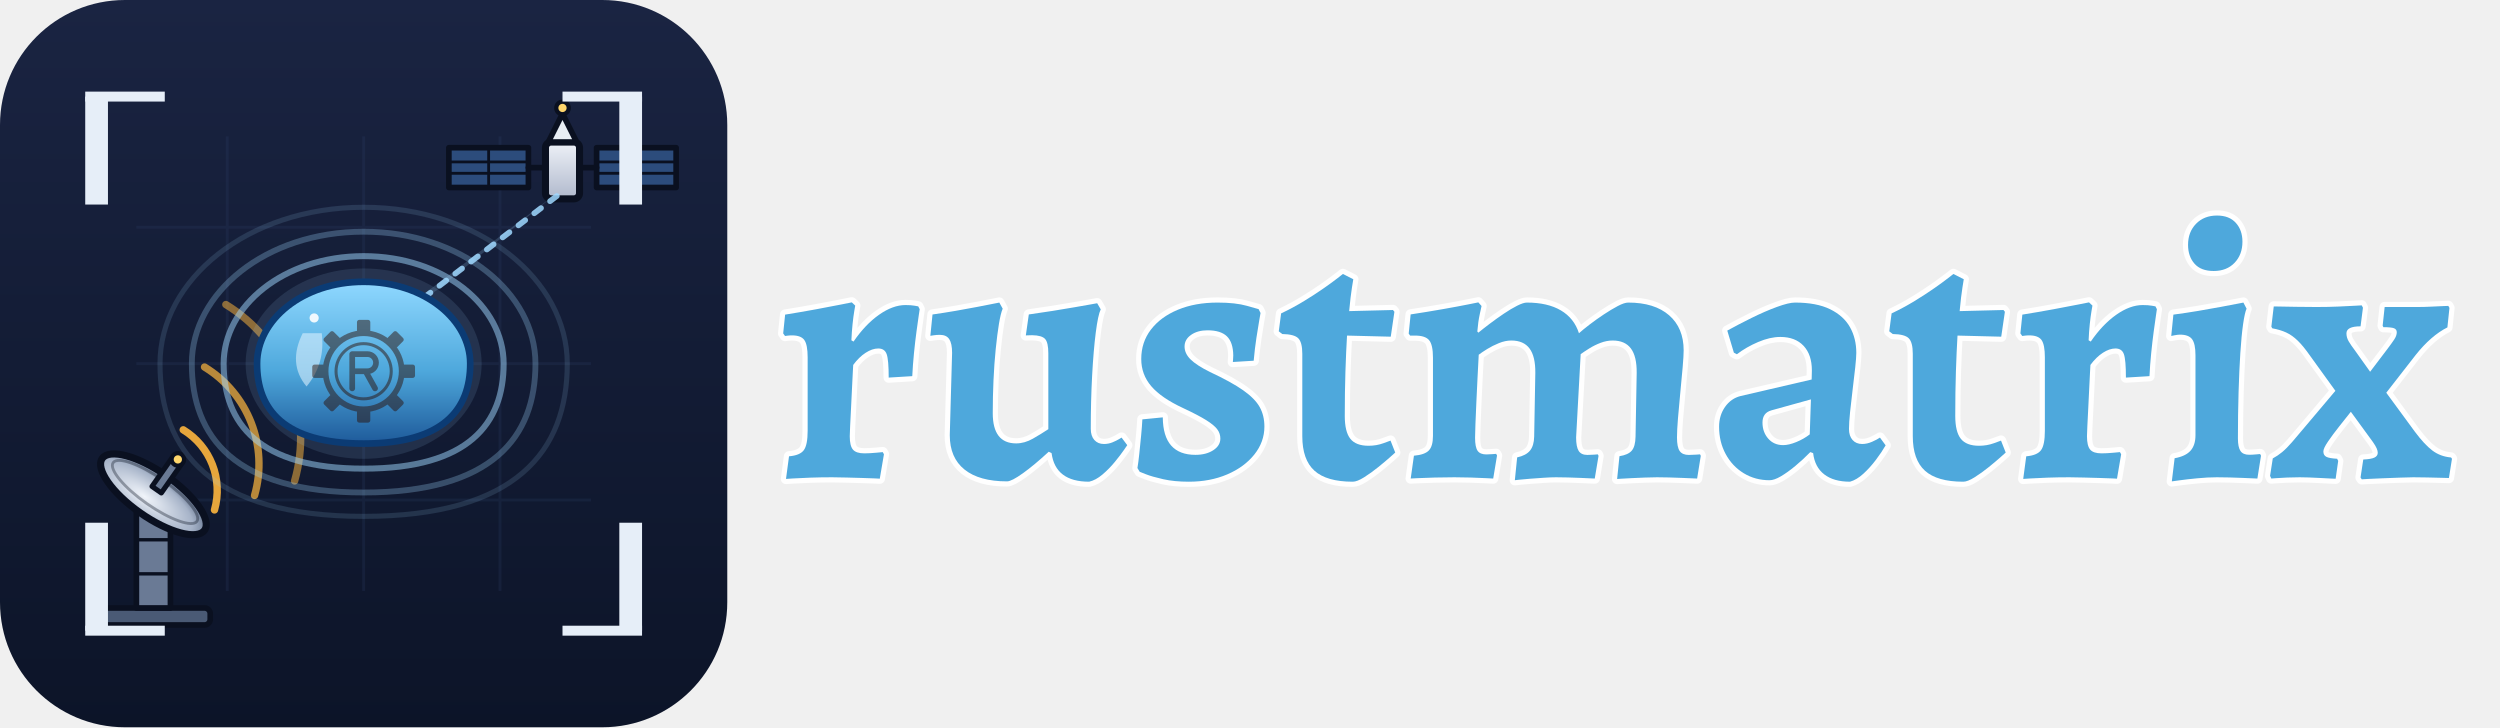
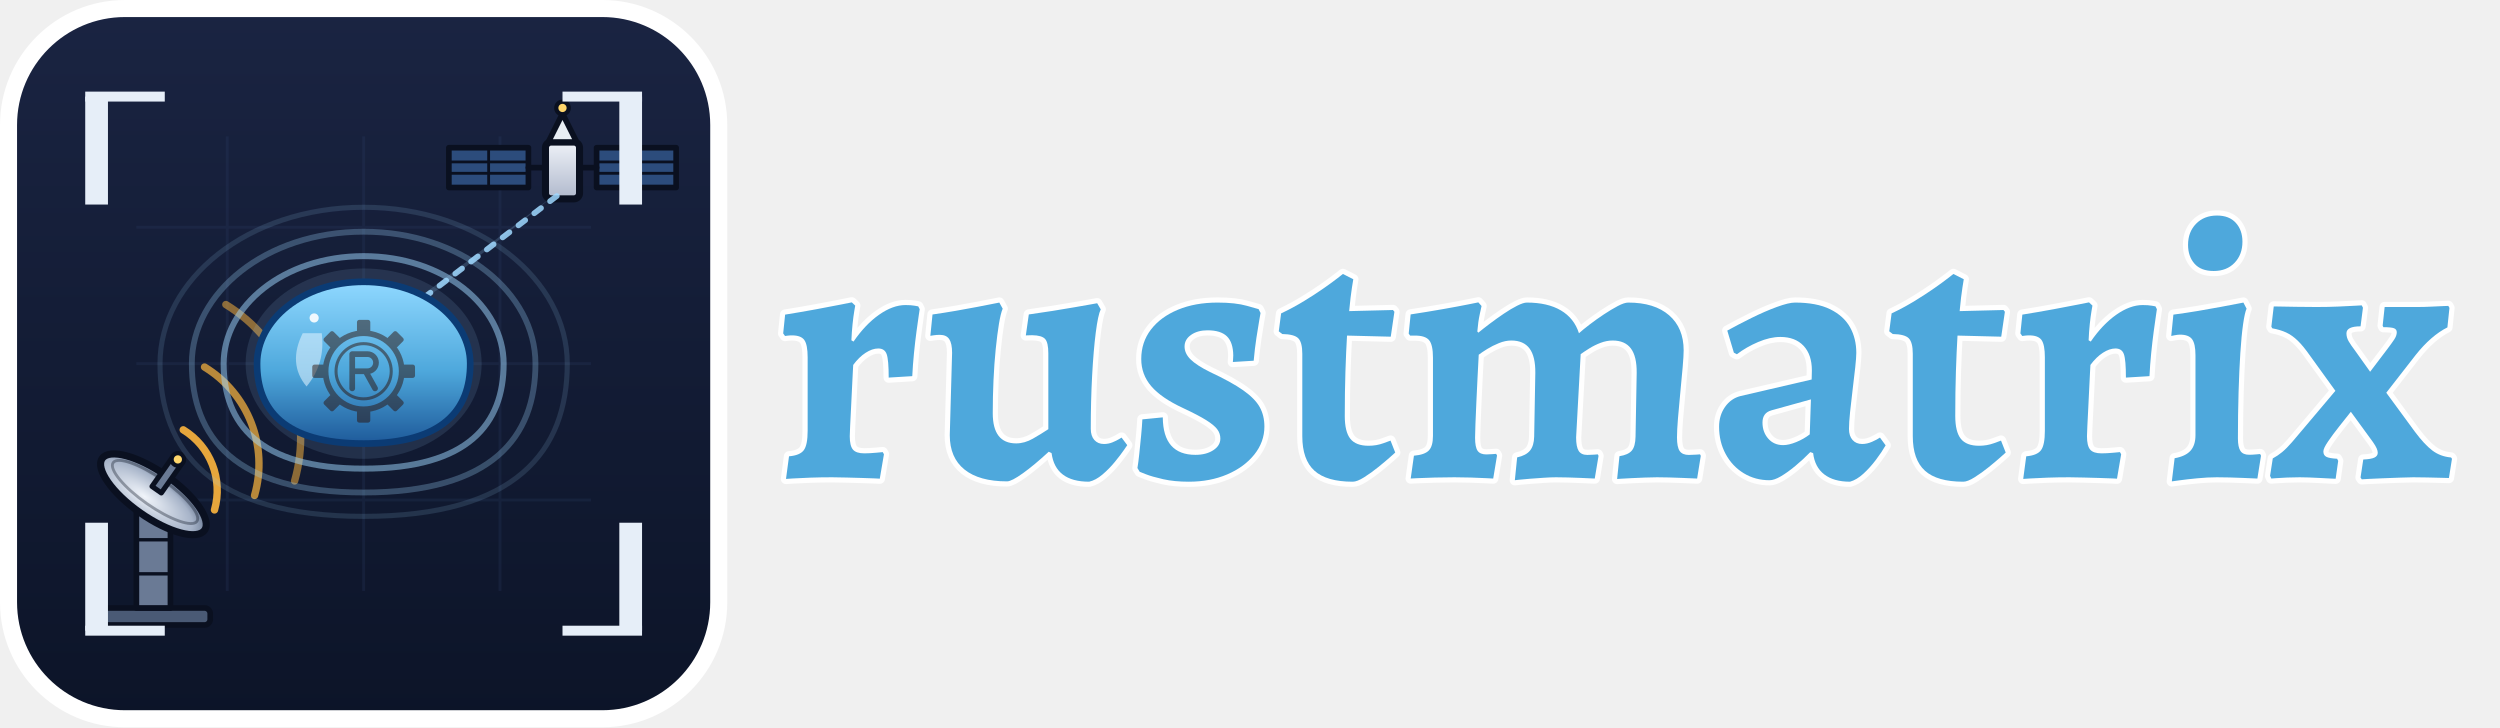
<svg xmlns="http://www.w3.org/2000/svg" viewBox="0 0 880 256" width="880" height="256" role="img" aria-label="rustmatrix logo">
  <defs>
    <linearGradient id="sky" x1="0" y1="0" x2="0" y2="1">
      <stop offset="0%" stop-color="#1a2442" />
      <stop offset="100%" stop-color="#0c1428" />
    </linearGradient>
    <linearGradient id="drop" x1="0" y1="0" x2="0" y2="1">
      <stop offset="0%" stop-color="#8FD8FF" />
      <stop offset="55%" stop-color="#4EA8DC" />
      <stop offset="100%" stop-color="#1E5A9A" />
    </linearGradient>
    <radialGradient id="dish" cx="45%" cy="65%" r="65%">
      <stop offset="0%" stop-color="#F0F4FA" />
      <stop offset="70%" stop-color="#A6B3C8" />
      <stop offset="100%" stop-color="#5A6A85" />
    </radialGradient>
    <linearGradient id="sat" x1="0" y1="0" x2="0" y2="1">
      <stop offset="0%" stop-color="#EEF1F8" />
      <stop offset="100%" stop-color="#B0B9CC" />
    </linearGradient>
  </defs>
  <g>
-     <rect width="256" height="256" rx="44" ry="44" fill="url(#sky)" />
+     <rect x="3" y="3" width="250" height="250" rx="41" ry="41" fill="url(#sky)" stroke="#ffffff" stroke-width="6" />
    <g stroke="#2C3E6B" stroke-width="1" opacity="0.22">
      <path d="M 48 80  H 208" />
      <path d="M 48 128 H 208" />
      <path d="M 48 176 H 208" />
      <path d="M 80  48 V 208" />
      <path d="M 128 48 V 208" />
      <path d="M 176 48 V 208" />
    </g>
    <g stroke="#0A1020" stroke-linejoin="round" stroke-linecap="round">
      <g stroke-width="2">
        <rect x="158" y="52" width="28" height="14" fill="#2C4C7C" />
        <rect x="210" y="52" width="28" height="14" fill="#2C4C7C" />
        <g stroke="#0A1020" stroke-width="1">
          <line x1="158" y1="57" x2="186" y2="57" />
          <line x1="158" y1="61" x2="186" y2="61" />
          <line x1="172" y1="52" x2="172" y2="66" />
          <line x1="210" y1="57" x2="238" y2="57" />
          <line x1="210" y1="61" x2="238" y2="61" />
          <line x1="224" y1="52" x2="224" y2="66" />
        </g>
        <line x1="186" y1="59" x2="192" y2="59" stroke-width="2" />
        <line x1="204" y1="59" x2="210" y2="59" stroke-width="2" />
      </g>
      <rect x="192" y="50" width="12" height="20" rx="2" fill="url(#sat)" stroke-width="2.5" />
      <path d="M 193 50 L 198 40 L 203 50 Z" fill="#E8EEF4" stroke-width="2" />
      <circle cx="198" cy="38" r="2.2" fill="#FFD66B" stroke-width="1.5" />
    </g>
    <g>
      <path d="M 196 68 L 138 112 L 154 102 Z" fill="#9FD8FF" opacity="0.18" />
      <line x1="196" y1="69" x2="145" y2="108" stroke="#9FD8FF" stroke-width="2" stroke-linecap="round" stroke-dasharray="3 4" opacity="0.85" />
    </g>
    <g stroke="#0A1020" stroke-linejoin="round" stroke-linecap="round">
      <rect x="34" y="214" width="40" height="6" rx="2" fill="#4A5A75" stroke-width="2" />
      <rect x="48" y="176" width="12" height="38" fill="#6A7A95" stroke-width="2" />
      <line x1="48" y1="190" x2="60" y2="190" stroke-width="1.2" />
      <line x1="48" y1="202" x2="60" y2="202" stroke-width="1.2" />
      <g transform="translate(54 174) rotate(35)">
        <ellipse cx="0" cy="0" rx="22" ry="8" fill="url(#dish)" stroke-width="2.5" />
        <ellipse cx="0" cy="-1" rx="18" ry="5" fill="none" stroke="#0A1020" stroke-width="1" opacity="0.35" />
        <rect x="-2" y="-14" width="4" height="12" fill="#6A7A95" stroke-width="1.8" />
        <circle cx="0" cy="-15" r="2.2" fill="#FFD66B" stroke-width="1.5" />
      </g>
    </g>
    <g fill="none" stroke="#F0AD3D" stroke-linecap="round" stroke-width="2.6">
      <path d="M 75.5 179.5 A 25 25 0 0 0 64.5 151.3" opacity="0.95" />
      <path d="M 89.6 174.4 A 40 40 0 0 0 72.0 129.2" opacity="0.75" />
      <path d="M 103.7 169.3 A 55 55 0 0 0 79.5 107.2" opacity="0.55" />
    </g>
    <g transform="translate(128 128) scale(0.67) translate(-128 -128)">
      <ellipse cx="128" cy="128" rx="62" ry="50" fill="#9FD8FF" opacity="0.12" />
      <path d="M 128 85                C 160 85, 184 105, 184 128                C 184 152, 170 170, 128 170                C 86 170,  72 152,  72 128                C 72 105,  96  85, 128  85 Z" fill="url(#drop)" stroke="#0B3B74" stroke-width="3.5" stroke-linejoin="round" />
      <path d="M 96 112 Q 88 128 98 140 Q 108 128 106 112 Z" fill="#E3F4FF" opacity="0.55" />
      <circle cx="102" cy="104" r="2.4" fill="#FFFFFF" opacity="0.9" />
      <g transform="translate(128 132)" opacity="0.48">
        <g fill="#2A0A00" stroke="#2A0A00">
          <g stroke-width="0">
            <rect x="-3.5" y="-27" width="7" height="7" rx="1.2" />
            <g transform="rotate(45)">
              <rect x="-3.5" y="-27" width="7" height="7" rx="1.2" />
            </g>
            <g transform="rotate(90)">
              <rect x="-3.5" y="-27" width="7" height="7" rx="1.2" />
            </g>
            <g transform="rotate(135)">
              <rect x="-3.5" y="-27" width="7" height="7" rx="1.2" />
            </g>
            <g transform="rotate(180)">
              <rect x="-3.5" y="-27" width="7" height="7" rx="1.2" />
            </g>
            <g transform="rotate(225)">
              <rect x="-3.5" y="-27" width="7" height="7" rx="1.2" />
            </g>
            <g transform="rotate(270)">
              <rect x="-3.5" y="-27" width="7" height="7" rx="1.2" />
            </g>
            <g transform="rotate(315)">
              <rect x="-3.5" y="-27" width="7" height="7" rx="1.2" />
            </g>
          </g>
          <circle cx="0" cy="0" r="20" fill="none" stroke-width="3" />
          <circle cx="0" cy="0" r="14.5" fill="none" stroke-width="1.6" />
          <path d="M -6 -9 V 9                    M -6 -9 H 2 A 4.5 4.5 0 0 1 2 0 H -6                    M 1 0 L 6 9" fill="none" stroke-width="3" stroke-linecap="round" stroke-linejoin="round" />
        </g>
      </g>
    </g>
    <g fill="none" stroke="#9FD8FF" stroke-linejoin="round">
      <path d="M 128 85 C 160 85, 184 105, 184 128 C 184 152, 170 170, 128 170 C 86 170, 72 152, 72 128 C 72 105, 96 85, 128 85 Z" transform="translate(128 128) scale(0.88) translate(-128 -128)" stroke-width="2.4" opacity="0.50" />
      <path d="M 128 85 C 160 85, 184 105, 184 128 C 184 152, 170 170, 128 170 C 86 170, 72 152, 72 128 C 72 105, 96 85, 128 85 Z" transform="translate(128 128) scale(1.08) translate(-128 -128)" stroke-width="1.9" opacity="0.28" />
      <path d="M 128 85 C 160 85, 184 105, 184 128 C 184 152, 170 170, 128 170 C 86 170, 72 152, 72 128 C 72 105, 96 85, 128 85 Z" transform="translate(128 128) scale(1.28) translate(-128 -128)" stroke-width="1.4" opacity="0.14" />
    </g>
    <g stroke="#E6EEF8" fill="none" stroke-linecap="butt" stroke-linejoin="miter">
      <path d="M 34 34 V 72" stroke-width="8" />
      <path d="M 30 34 H 58" stroke-width="3.5" />
      <path d="M 222 34 V 72" stroke-width="8" />
      <path d="M 198 34 H 226" stroke-width="3.5" />
      <path d="M 34 184 V 222" stroke-width="8" />
      <path d="M 30 222 H 58" stroke-width="3.5" />
      <path d="M 222 184 V 222" stroke-width="8" />
      <path d="M 198 222 H 226" stroke-width="3.5" />
    </g>
  </g>
  <g transform="translate(272 168) scale(0.13 -0.13)" fill="#4EA8DC" stroke="#ffffff" stroke-width="28" paint-order="stroke fill" stroke-linejoin="round" stroke-linecap="round">
    <path transform="translate(0 0)" d="M44.117 56.745Q73.666 59.294 84.117 73.314Q94.568 87.334 94.568 125.765V324.568Q94.568 358.921 85.568 371.568Q76.568 384.215 52.058 384.215Q45.862 384.215 39.588 383.392Q33.313 382.568 33.313 382.568L28.313 389.568L33.568 440.412Q76.745 447.314 118.118 454.99Q159.491 462.667 186.804 468.118Q214.118 473.569 214.118 473.569L223.373 464.863Q223.373 464.863 220.873 450.441Q218.373 436.02 216.148 414.549Q213.922 393.079 213.02 370.883L218.824 367.432Q250.726 413.981 288.02 440.147Q325.314 466.314 359.373 466.314Q374.569 466.314 384.275 464.539Q393.981 462.765 393.981 462.765L397.883 455.157Q397.883 455.157 395.432 438.5Q392.981 421.843 389.305 394.931Q385.628 368.019 382.452 336.029Q379.275 304.039 377.824 273.823L314.02 269.921Q314.02 317.686 308.569 333.215Q303.118 348.745 285.667 348.745Q269.53 348.745 251.52 337.058Q233.51 325.372 217.922 304.196Q217.922 304.196 216.922 286.373Q215.922 268.549 214.697 241.676Q213.471 214.804 212.02 186.882Q210.569 158.961 209.569 137.814Q208.569 116.667 208.569 111.02Q208.569 85.138 217.216 74.942Q225.863 64.745 248 64.745Q261.706 64.745 279.785 66.422Q297.863 68.098 297.863 68.098L301.118 62.294L289.863 -3.804Q289.863 -3.804 276.706 -3.078Q263.549 -2.353 243.265 -1.902Q222.981 -1.451 200.745 -0.725Q178.51 0 160.804 0Q130.902 0 101.941 -1.0Q72.98 -2 54.47 -3.225Q35.96 -4.451 35.96 -4.451Z" />
    <path transform="translate(411 0)" d="M74.666 337.078Q74.666 362.176 67.019 373.921Q59.372 385.666 41.274 385.666Q32.372 385.666 24.098 384.343Q15.823 383.019 15.823 383.019L21.627 440.765Q52.745 445.216 84.51 450.667Q116.275 456.118 142.961 461.343Q169.647 466.569 186.079 469.794Q202.51 473.02 202.51 473.02L211.667 456.51Q206.216 443.961 201.491 415.167Q196.765 386.373 192.765 346.853Q188.765 307.334 186.765 262.638Q184.765 217.942 184.765 173.491Q184.765 91.726 248.079 91.726Q270.902 91.726 293.284 104.461Q315.666 117.196 335.255 130.236V335.627Q335.255 364.725 326.509 374.47Q317.764 384.215 291.568 384.666Q288.47 384.666 281.853 384.392Q275.235 384.117 274.333 384.117L282.392 440.863Q314.804 445.314 347.216 450.539Q379.628 455.765 406.863 460.49Q434.098 465.216 450.804 468.216Q467.51 471.216 467.51 471.216L477.118 454.706Q469.765 439.706 463.638 391.539Q457.51 343.373 453.834 275.01Q450.157 206.647 450.157 131.157Q450.157 111.863 459.804 100.991Q469.451 90.118 485.745 90.118Q498.138 90.118 508.932 94.589Q519.726 99.059 526.647 103.255Q533.569 107.451 533.569 107.451L548.922 86.942Q548.922 86.942 539.745 73.589Q530.569 60.236 515.265 41.53Q499.961 22.824 481.804 7.441Q463.647 -7.941 445.686 -12Q354.313 -12 344.058 65.392L336.353 69.196Q297.372 33.098 266.539 11.0Q235.706 -11.098 223.51 -11.098Q148.235 -11.098 108.323 20.931Q68.411 52.961 68.411 113.922Z" />
    <path transform="translate(957 0)" d="M169.647 -12Q130.039 -12 99.882 -5.147Q69.725 1.706 53.196 8.284Q36.666 14.863 36.666 14.863L30.509 25.02Q32.96 39.177 35.46 62.873Q37.96 86.569 40.46 112.314Q42.96 138.059 43.862 156.765L99.157 162.216Q99.608 111.098 121.833 85.902Q144.059 60.706 187.588 60.706Q216.568 60.706 235.804 73.196Q255.039 85.687 255.039 104.824Q255.039 118.667 246.617 129.961Q238.196 141.255 216.804 154.647Q195.411 168.039 154.823 187.078Q95.117 214.725 67.99 246.529Q40.862 278.333 40.862 320.196Q40.862 365.706 67.117 399.961Q93.372 434.216 140.108 453.618Q186.843 473.02 247.412 473.02Q296.079 473.02 327.383 464.118Q358.687 455.216 358.687 455.216L363.844 444.804Q363.844 444.804 360.569 426.225Q357.294 407.647 352.794 378.343Q348.294 349.039 345.294 315.588L288.902 312.137Q288.902 312.137 289.451 318.853Q290 325.568 290 329.862Q289.549 365.411 272.755 381.686Q255.961 397.96 220.177 397.96Q193.393 397.96 175.755 385.568Q158.118 373.176 158.118 354.235Q158.118 335.196 174.334 319.157Q190.549 303.118 227.079 284.981Q285.138 257.883 316.991 235.383Q348.844 212.883 361.569 190.079Q374.294 167.275 374.294 137.314Q374.294 95.706 346.991 61.578Q319.687 27.451 273.451 7.725Q227.216 -12 169.647 -12Z" />
    <path transform="translate(1365 0)" d="M205.549 -12Q134.843 -12 101.882 17.755Q68.921 47.51 68.921 111.255V334.255Q68.921 365.313 58.049 376.313Q47.176 387.313 14.627 387.862L5.215 395.215L11.568 443.706Q43.686 458.863 73.853 477.294Q104.02 495.726 127.608 512.255Q151.196 528.785 165.03 539.638Q178.863 550.491 178.863 550.491L206.981 536.177Q206.981 536.177 203.354 513.794Q199.726 491.412 195.824 449.902L314.412 452.902L318.314 448.098L308.412 380.666L190.02 383.666Q187.471 340.725 185.697 286.52Q183.922 232.314 183.922 166.138Q183.922 123.255 198.942 104.285Q213.961 85.314 248.393 85.314Q269.785 85.314 288.804 92.285Q307.824 99.255 307.824 99.255L320.53 66.942Q320.53 66.942 307.177 55.01Q293.824 43.079 274.52 27.471Q255.216 11.863 236.235 -0.069Q217.255 -12 205.549 -12Z" />
    <path transform="translate(1697 0)" d="M318.686 53.804Q342.823 59.098 353.568 72.344Q364.313 85.589 364.764 110.236L367.862 282.529Q368.313 327.117 352.225 348.706Q336.137 370.294 302.902 370.294Q286.569 370.294 269.236 363.225Q251.902 356.156 237.589 347.313Q223.275 338.47 214.628 331.823Q213.177 304.921 211.452 270.774Q209.726 236.627 208.226 203.235Q206.726 169.843 205.726 143.902Q204.726 117.961 204.726 107.02Q204.726 81.432 211.648 71.638Q218.569 61.844 235.314 61.844Q241.608 61.844 251.677 62.618Q261.745 63.393 261.745 63.393L264.196 58.942L253.844 -3.451Q253.844 -3.451 235.687 -2.451Q217.53 -1.451 193.147 -0.725Q168.765 0 148.863 0Q123.353 0 95.843 -0.725Q68.333 -1.451 49.402 -2.402Q30.47 -3.353 30.47 -3.353L39.176 58.393Q68.176 60.942 79.451 72.491Q90.725 84.04 90.725 112.04V324.019Q90.725 358.47 80.402 371.068Q70.078 383.666 42.176 383.666H28.921L25.019 389.019L30.274 440.961Q75.647 447.863 117.569 455.265Q159.491 462.667 186.53 468.118Q213.569 473.569 213.569 473.569L222.275 463.765Q222.275 463.765 217.55 442.186Q212.824 420.608 210.824 394.608L213.726 391.608Q225.883 401.667 244.207 415.52Q262.53 429.373 282.099 442.647Q301.667 455.922 318.608 464.471Q335.549 473.02 344.942 473.02Q401.059 473.02 437.04 451.843Q473.02 430.667 486.02 389.961Q496.53 399.471 514.579 413.324Q532.628 427.177 553.02 440.726Q573.412 454.275 591.177 463.647Q608.942 473.02 619.432 473.02Q690.549 473.02 730.03 438.696Q769.51 404.373 769.51 343.569Q769.51 329.216 766.834 298.088Q764.157 266.961 760.481 229.735Q756.804 192.51 754.128 159.637Q751.451 126.765 751.451 107.922Q751.451 81.432 758.824 70.961Q766.196 60.491 783.393 60.491Q791.942 60.491 802.912 61.265Q813.883 62.04 813.883 62.04L815.883 58.04L805.981 -3.451Q805.981 -3.451 794.5 -2.951Q783.02 -2.451 765.863 -1.725Q748.706 -1 730.275 -0.5Q711.843 0 697.392 0Q682.745 0 664.392 -0.775Q646.039 -1.549 628.784 -2.324Q611.529 -3.098 600.451 -3.873Q589.372 -4.647 589.372 -4.647L595.725 57.098Q619.313 60.745 629.058 72.167Q638.804 83.589 639.255 110.236L642.353 282.529Q642.804 327.117 626.715 348.706Q610.627 370.294 577.392 370.294Q561.059 370.294 544.549 364Q528.04 357.706 513.951 348.862Q499.863 340.019 490.667 333.372L478.314 107.922Q478.314 82.53 485.187 71.51Q492.059 60.491 508.804 60.491Q517.353 60.491 527.196 61.265Q537.04 62.04 537.04 62.04L539.04 58.04L528.785 -3.451Q528.785 -3.451 518.03 -2.951Q507.275 -2.451 490.843 -1.725Q474.412 -1 456.431 -0.5Q438.451 0 424 0Q409.353 0 390.5 -1.324Q371.647 -2.647 353.618 -3.971Q335.588 -5.294 324.01 -6.618Q312.431 -7.941 312.431 -7.941Z" />
    <path transform="translate(2535 0)" d="M381.922 -12Q337.863 -12 312.206 7.824Q286.549 27.647 282.098 65.392L274.49 68.196Q254.549 47.804 233.725 30.529Q212.902 13.255 194.824 2.627Q176.745 -8 164.039 -8Q125.235 -8 94.206 10.931Q63.176 29.863 45.323 62.824Q27.47 95.785 27.47 136.745Q27.47 167.549 43.549 190.451Q59.627 213.353 85.431 219.902L278.137 264.687L278.686 289.294Q278.686 332.078 256.137 356.019Q233.588 379.96 193.392 379.96Q165.392 379.96 133.265 366.284Q101.137 352.607 75.647 333.117L67.49 337.47L49.627 397.157Q79.235 413.51 115.294 431.363Q151.353 449.216 183.735 461.118Q216.118 473.02 232.922 473.02Q291.353 473.02 327.991 455.039Q364.628 437.059 381.805 406.529Q398.981 376 398.981 336.804Q398.981 324.255 396.03 297.059Q393.079 269.863 389.079 237.745Q385.079 205.628 382.128 176.687Q379.177 147.745 379.177 130.706Q379.177 111.863 388.824 100.991Q398.471 90.118 414.765 90.118Q428.157 90.118 441.775 96.138Q455.393 102.157 463.04 107.451L478.393 86.491Q468.138 68.53 452.157 47.294Q436.177 26.059 418.098 9.578Q400.02 -6.902 381.922 -12ZM200.883 87.059Q216.275 87.059 236.588 95.373Q256.902 103.687 272.941 116.118L276.137 210.902L169 181.177Q144.961 174.432 144.961 148.196Q144.961 122.451 160.402 104.755Q175.844 87.059 200.883 87.059Z" />
    <path transform="translate(3018 0)" d="M205.549 -12Q134.843 -12 101.882 17.755Q68.921 47.51 68.921 111.255V334.255Q68.921 365.313 58.049 376.313Q47.176 387.313 14.627 387.862L5.215 395.215L11.568 443.706Q43.686 458.863 73.853 477.294Q104.02 495.726 127.608 512.255Q151.196 528.785 165.03 539.638Q178.863 550.491 178.863 550.491L206.981 536.177Q206.981 536.177 203.354 513.794Q199.726 491.412 195.824 449.902L314.412 452.902L318.314 448.098L308.412 380.666L190.02 383.666Q187.471 340.725 185.697 286.52Q183.922 232.314 183.922 166.138Q183.922 123.255 198.942 104.285Q213.961 85.314 248.393 85.314Q269.785 85.314 288.804 92.285Q307.824 99.255 307.824 99.255L320.53 66.942Q320.53 66.942 307.177 55.01Q293.824 43.079 274.52 27.471Q255.216 11.863 236.235 -0.069Q217.255 -12 205.549 -12Z" />
    <path transform="translate(3350 0)" d="M44.117 56.745Q73.666 59.294 84.117 73.314Q94.568 87.334 94.568 125.765V324.568Q94.568 358.921 85.568 371.568Q76.568 384.215 52.058 384.215Q45.862 384.215 39.588 383.392Q33.313 382.568 33.313 382.568L28.313 389.568L33.568 440.412Q76.745 447.314 118.118 454.99Q159.491 462.667 186.804 468.118Q214.118 473.569 214.118 473.569L223.373 464.863Q223.373 464.863 220.873 450.441Q218.373 436.02 216.148 414.549Q213.922 393.079 213.02 370.883L218.824 367.432Q250.726 413.981 288.02 440.147Q325.314 466.314 359.373 466.314Q374.569 466.314 384.275 464.539Q393.981 462.765 393.981 462.765L397.883 455.157Q397.883 455.157 395.432 438.5Q392.981 421.843 389.305 394.931Q385.628 368.019 382.452 336.029Q379.275 304.039 377.824 273.823L314.02 269.921Q314.02 317.686 308.569 333.215Q303.118 348.745 285.667 348.745Q269.53 348.745 251.52 337.058Q233.51 325.372 217.922 304.196Q217.922 304.196 216.922 286.373Q215.922 268.549 214.697 241.676Q213.471 214.804 212.02 186.882Q210.569 158.961 209.569 137.814Q208.569 116.667 208.569 111.02Q208.569 85.138 217.216 74.942Q225.863 64.745 248 64.745Q261.706 64.745 279.785 66.422Q297.863 68.098 297.863 68.098L301.118 62.294L289.863 -3.804Q289.863 -3.804 276.706 -3.078Q263.549 -2.353 243.265 -1.902Q222.981 -1.451 200.745 -0.725Q178.51 0 160.804 0Q130.902 0 101.941 -1.0Q72.98 -2 54.47 -3.225Q35.96 -4.451 35.96 -4.451Z" />
    <path transform="translate(3761 0)" d="M27.313 -11.098 34.921 51.549Q64.47 56.844 77.921 71.893Q91.372 86.942 91.372 113.844V330.411Q91.372 361.568 82.147 373.892Q72.921 386.215 49.411 386.215Q43.215 386.215 34.49 384.441Q25.764 382.666 25.764 382.666L31.568 440.412Q65.588 444.863 99.206 450.539Q132.824 456.216 160.363 461.392Q187.902 466.569 204.51 469.794Q221.118 473.02 221.118 473.02L229.726 456.51Q224.824 446.059 220.324 414.716Q215.824 383.373 212.824 336.579Q209.824 289.785 208.05 230.608Q206.275 171.432 206.275 105.216Q206.275 81.628 213.148 71.285Q220.02 60.942 236.765 60.942Q244.863 60.942 255.608 61.942Q266.353 62.942 266.353 62.942L268.804 58.491L259 -3.451Q259 -3.451 247.794 -2.951Q236.589 -2.451 219.481 -1.725Q202.373 -1 183.49 -0.5Q164.608 0 149.255 0Q124.647 0 96.137 -2.775Q67.627 -5.549 47.47 -8.324Q27.313 -11.098 27.313 -11.098ZM140.569 558.549Q106.098 558.549 88.686 578.382Q71.274 598.215 71.274 629.392Q71.274 664.216 93.01 686.451Q114.745 708.687 149.667 708.687Q182.687 708.687 200.598 688.902Q218.51 669.118 218.51 637.843Q218.51 603.019 197.275 580.784Q176.04 558.549 140.569 558.549Z" />
    <path transform="translate(4053 0)" d="M249.686 -5.549 246.333 -0.549 253.686 48.04Q275.078 49.04 284 53.363Q292.921 57.687 292.921 66.334Q292.921 71.432 290.049 78.177Q287.176 84.922 279.98 95.216L220.059 177.372Q206.118 159.882 188.657 137.824Q171.196 115.765 158.432 97.128Q145.667 78.491 145.667 69.942Q145.667 59.491 153.765 55.363Q161.863 51.236 182.902 50.138L185.804 44.334L178.902 -4Q178.902 -4 167.373 -3.5Q155.844 -3 138.912 -2.0Q121.981 -1 106.226 -0.5Q90.471 0 81.471 0Q65.765 0 47.706 -0.725Q29.647 -1.451 17.216 -2.451Q4.784 -3.451 4.784 -3.451L1.333 3.804L8.686 51.04Q22.176 58.334 34.049 68.157Q45.921 77.981 60.598 94.883Q75.274 111.785 97.627 138.589L178.215 234.079L110.333 328.098Q91.49 355.137 76.265 369.882Q61.039 384.627 45.039 392Q29.039 399.372 7.294 403.372L4.843 407.823L11.294 462.569Q11.294 462.569 28.441 462.294Q45.588 462.02 72.294 461.52Q99 461.02 127.177 461.02Q158.432 461.02 186.167 462.245Q213.902 463.471 231.687 464.471Q249.471 465.471 249.471 465.471L252.824 459.118L246.373 408.725Q208.138 408.725 208.138 389.725Q208.138 378.372 214.236 368Q220.334 357.627 230.334 344.529L272.255 285.726L319.726 348.294Q330.569 362.588 337.49 373.01Q344.412 383.431 344.412 392.529Q344.412 400.529 337.039 403.48Q329.667 406.431 308.177 406.431L306.177 410.431L311.628 461.02H400.412Q418.471 461.02 437.677 462.02Q456.883 463.02 470.462 463.52Q484.04 464.02 484.04 464.02L487.04 458.569L481.491 405.823Q459.628 394.96 437.903 376.039Q416.177 357.117 395.687 331.274L316.001 228.921L393.569 123.177Q419.118 88.883 440.716 72.51Q462.314 56.138 491.412 53.589L493.863 50.04L485.608 -2Q485.608 -2 467.804 -1.5Q450 -1 427.147 -0.5Q404.294 0 389.196 0Q375.098 0 351.814 -1.0Q328.53 -2 305.118 -2.775Q281.706 -3.549 265.696 -4.549Q249.686 -5.549 249.686 -5.549Z" />
  </g>
</svg>
